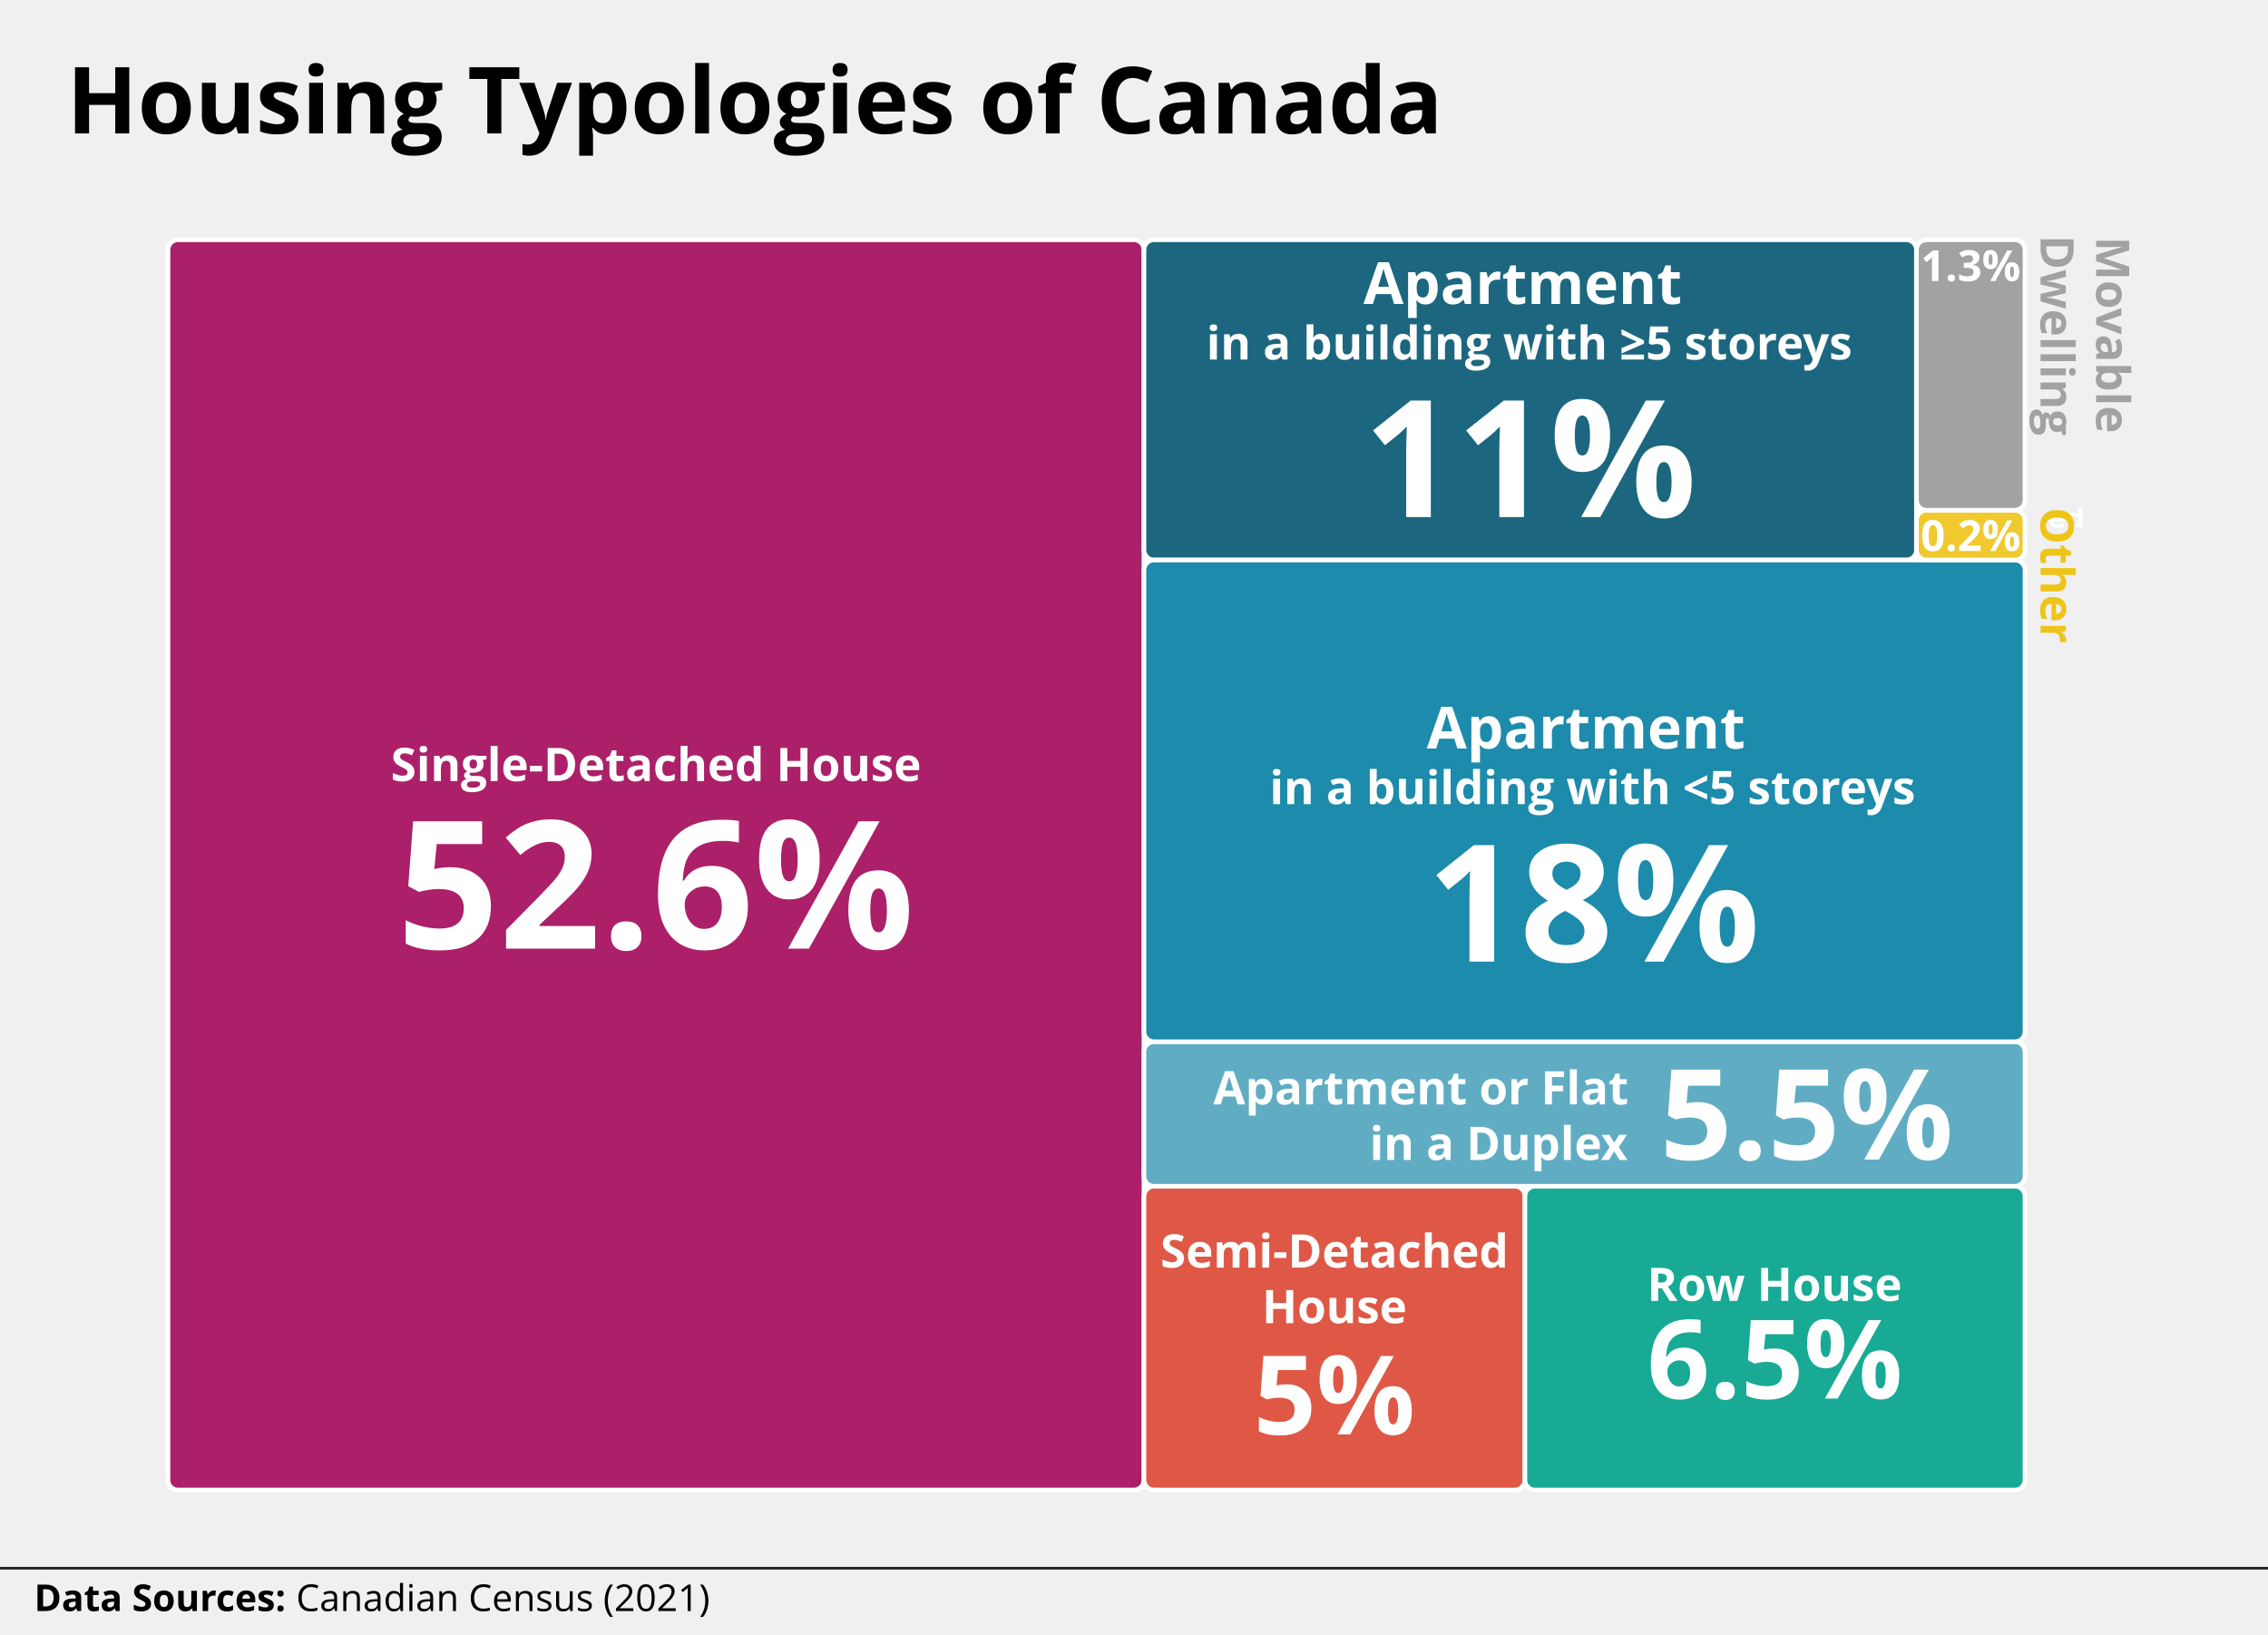
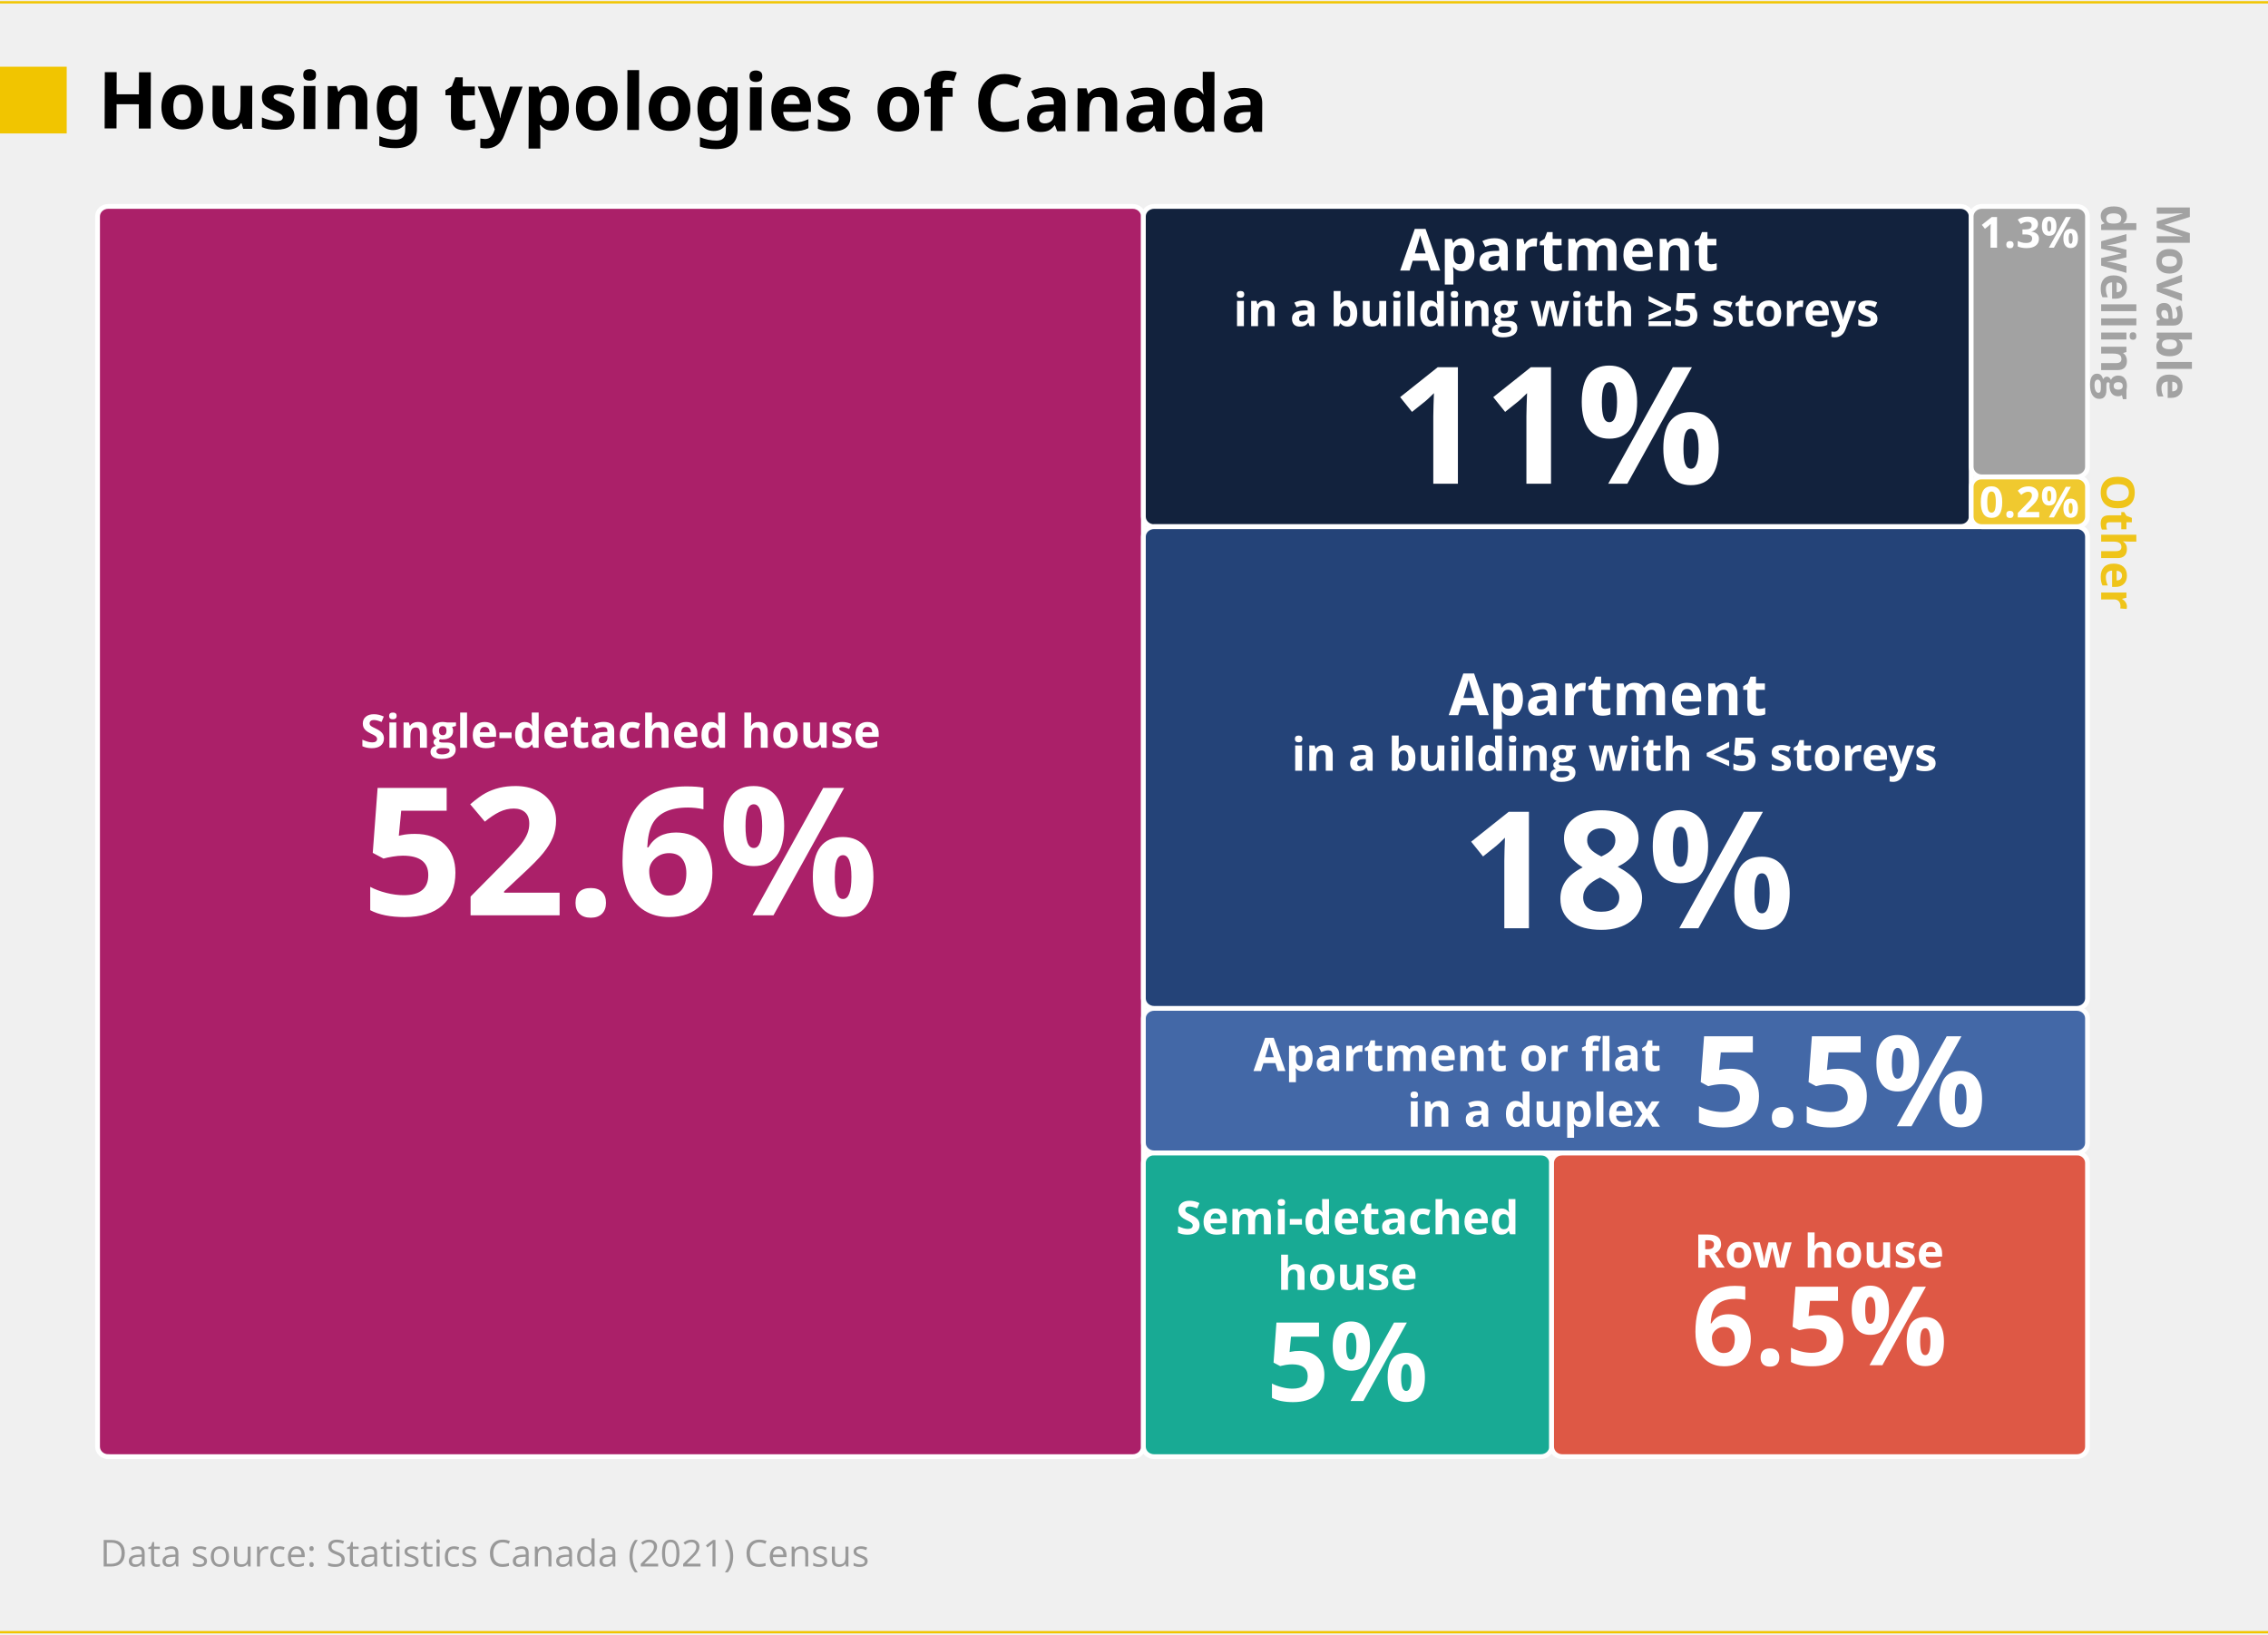
- <svg xmlns="http://www.w3.org/2000/svg" viewBox="0 0 489.6 352.8">
+ <svg xmlns="http://www.w3.org/2000/svg" width="6.8in" height="4.9in" viewBox="0 0 489.6 352.8">
  <g id="Layer_6" data-name="Layer 6">
-     <path d="M38.42,321.61h206.37c1.19,0,2.16-.97,2.16-2.16V53.91c0-1.19-.97-2.16-2.16-2.16H38.42c-1.19,0-2.16.97-2.16,2.16v265.54c0,1.19.97,2.16,2.16,2.16Z" fill="#ab2069" isolation="isolate" stroke="#fff" stroke-miterlimit="10" />
-     <path d="M249.11,120.88h162.44c1.19,0,2.16-.97,2.16-2.16V53.91c0-1.19-.97-2.16-2.16-2.16h-162.44c-1.19,0-2.16.97-2.16,2.16v64.81c0,1.19.97,2.16,2.16,2.16Z" fill="#045872" isolation="isolate" opacity=".9" stroke="#fff" stroke-miterlimit="10" />
-     <path d="M249.11,321.61h77.92c1.19,0,2.16-.97,2.16-2.16v-61.25c0-1.19-.97-2.16-2.16-2.16h-77.92c-1.19,0-2.16.97-2.16,2.16v61.25c0,1.19.97,2.16,2.16,2.16Z" fill="#dc4732" isolation="isolate" opacity=".9" stroke="#fff" stroke-miterlimit="10" />
-     <path d="M331.34,321.61h103.64c1.19,0,2.16-.97,2.16-2.16v-61.25c0-1.19-.97-2.16-2.16-2.16h-103.64c-1.19,0-2.16.97-2.16,2.16v61.25c0,1.19.97,2.16,2.16,2.16Z" fill="#00a28a" isolation="isolate" opacity=".9" stroke="#fff" stroke-miterlimit="10" />
-     <path d="M249.11,256.04h185.88c1.19,0,2.16-.97,2.16-2.16v-26.87c0-1.19-.97-2.16-2.16-2.16h-185.88c-1.19,0-2.16.97-2.16,2.16v26.87c0,1.19.97,2.16,2.16,2.16Z" fill="#50a5be" isolation="isolate" opacity=".9" stroke="#fff" stroke-miterlimit="10" />
-     <path d="M249.11,224.85h185.88c1.19,0,2.16-.97,2.16-2.16v-99.65c0-1.19-.97-2.16-2.16-2.16h-185.88c-1.19,0-2.16.97-2.16,2.16v99.65c0,1.19.97,2.16,2.16,2.16Z" fill="#067fa3" isolation="isolate" opacity=".9" stroke="#fff" stroke-miterlimit="10" />
-     <path d="M415.87,120.88h19.11c1.19,0,2.16-.97,2.16-2.16v-6.43c0-1.19-.97-2.16-2.16-2.16h-19.11c-1.19,0-2.16.97-2.16,2.16v6.43c0,1.19.97,2.16,2.16,2.16Z" fill="#efc419" isolation="isolate" opacity=".9" stroke="#fff" stroke-miterlimit="10" />
-     <path d="M415.87,110.13h19.11c1.19,0,2.16-.97,2.16-2.16v-54.06c0-1.19-.97-2.16-2.16-2.16h-19.11c-1.19,0-2.16.97-2.16,2.16v54.06c0,1.19.97,2.16,2.16,2.16Z" fill="#999" isolation="isolate" opacity=".9" stroke="#fff" stroke-miterlimit="10" />
+     <path d="M23.374,314.41h221.138c1.278,0,2.315-.967,2.315-2.16V46.711c0-1.193-1.036-2.16-2.315-2.16H23.374c-1.278,0-2.315.967-2.315,2.16v265.538c0,1.193,1.036,2.16,2.315,2.16Z" fill="#ab2069" isolation="isolate" stroke="#fff" stroke-miterlimit="10" stroke-width="1.035" />
+     <path d="M249.141,113.679h174.068c1.278,0,2.315-.967,2.315-2.16V46.711c0-1.193-1.036-2.16-2.315-2.16h-174.068c-1.278,0-2.315.967-2.315,2.16v64.808c0,1.193,1.036,2.16,2.315,2.16Z" fill="#12223d" isolation="isolate" stroke="#fff" stroke-miterlimit="10" stroke-width="1.035" />
+     <path d="M249.141,314.41h83.492c1.278,0,2.315-.967,2.315-2.16v-61.246c0-1.193-1.036-2.16-2.315-2.16h-83.492c-1.278,0-2.315.967-2.315,2.16v61.246c0,1.193,1.036,2.16,2.315,2.16Z" fill="#00a28a" isolation="isolate" opacity=".9" stroke="#fff" stroke-miterlimit="10" stroke-width="1.035" />
+     <path d="M337.262,314.41h111.058c1.278,0,2.315-.967,2.315-2.16v-61.246c0-1.193-1.036-2.16-2.315-2.16h-111.058c-1.278,0-2.315.967-2.315,2.16v61.246c0,1.193,1.036,2.16,2.315,2.16Z" fill="#dc4732" isolation="isolate" opacity=".9" stroke="#fff" stroke-miterlimit="10" stroke-width="1.035" />
+     <path d="M249.141,248.843h199.179c1.278,0,2.315-.967,2.315-2.16v-26.874c0-1.193-1.036-2.16-2.315-2.16h-199.179c-1.278,0-2.315.967-2.315,2.16v26.874c0,1.193,1.036,2.16,2.315,2.16Z" fill="#30599f" isolation="isolate" opacity=".9" stroke="#fff" stroke-miterlimit="10" stroke-width="1.035" />
+     <path d="M249.141,217.649h199.179c1.278,0,2.315-.967,2.315-2.16v-99.65c0-1.193-1.036-2.16-2.315-2.16h-199.179c-1.278,0-2.315.967-2.315,2.16v99.65c0,1.193,1.036,2.16,2.315,2.16Z" fill="#244378" isolation="isolate" stroke="#fff" stroke-miterlimit="10" stroke-width="1.035" />
+     <path d="M427.838,113.679h20.482c1.278,0,2.315-.967,2.315-2.16v-6.43c0-1.193-1.036-2.16-2.315-2.16h-20.482c-1.278,0-2.315.967-2.315,2.16v6.43c0,1.193,1.036,2.16,2.315,2.16Z" fill="#efc419" isolation="isolate" opacity=".9" stroke="#fff" stroke-miterlimit="10" stroke-width="1.035" />
+     <path d="M427.838,102.929h20.482c1.278,0,2.315-.967,2.315-2.16v-54.058c0-1.193-1.036-2.16-2.315-2.16h-20.482c-1.278,0-2.315.967-2.315,2.16v54.058c0,1.193,1.036,2.16,2.315,2.16Z" fill="#999" isolation="isolate" opacity=".9" stroke="#fff" stroke-miterlimit="10" stroke-width="1.035" />
  </g>
  <g id="Layer_1" data-name="Layer 1">
-     <path id="DejaVuSans-Bold-65" d="M445.68,112.29v.28h-2.33c.02.23.11.41.25.53s.35.18.61.18c.21,0,.42-.03.64-.09.22-.06.45-.16.68-.28v.77c-.24.09-.47.16-.71.2-.24.05-.47.07-.71.07-.56,0-1-.14-1.32-.43-.31-.29-.47-.69-.47-1.21s.15-.91.46-1.2c.31-.29.73-.44,1.27-.44.49,0,.88.15,1.18.44.29.29.44.69.44,1.18ZM444.66,111.96c0-.19-.06-.34-.17-.46-.11-.12-.25-.17-.43-.17-.19,0-.35.05-.47.16s-.2.27-.23.47h1.29Z" fill="#fff" />
-     <path id="DejaVuSans-Bold-64" d="M448.56,111.2v-1.67h1v4.33h-1v-.45c-.14.18-.29.32-.45.4-.17.09-.36.13-.57.13-.38,0-.7-.15-.95-.46-.25-.31-.37-.7-.37-1.18s.12-.87.37-1.18c.25-.31.56-.46.95-.46.21,0,.41.04.57.13s.32.22.46.4ZM447.9,113.22c.21,0,.38-.08.49-.23.11-.16.17-.38.17-.68s-.06-.52-.17-.68c-.11-.16-.28-.23-.49-.23s-.37.08-.49.23c-.11.16-.17.38-.17.68s.06.52.17.68c.11.16.27.23.49.23Z" fill="#fff" />
-     <text transform="translate(14.4 28.8)" font-family="OpenSans-Bold, 'Open Sans'" font-size="20" font-weight="700">
-       <tspan x="0" y="0">Housing Typologies of Canada</tspan>
+     <g id="text49" isolation="isolate">
+       <text transform="translate(21.06 27.711) rotate(.17)" font-family="TradeGothicLT-Bold, 'TradeGothic LT Bold'" font-size="17" font-weight="700" isolation="isolate">
+         <tspan x="0" y="0">Housing typologies of Canada</tspan>
+       </text>
+     </g>
+     <g id="text51" isolation="isolate">
+       <text transform="translate(21.6 338.116)" fill="#999" font-family="OpenSans, 'Open Sans'" font-size="8" isolation="isolate">
+         <tspan x="0" y="0">Data source: Statistics Canada (2021) Census</tspan>
+       </text>
+     </g>
+     <rect id="rect72" x="0" y="14.4" width="14.4" height="14.4" fill="#f1c500" />
+     <path id="path37" d="M0,352.3h489.6" fill="none" stroke="#f1c500" stroke-miterlimit="2.25" stroke-width=".5" />
+     <path id="path37-2" d="M0,.5h489.6" fill="none" stroke="#f1c500" stroke-miterlimit="2.25" stroke-width=".5" />
+     <text transform="translate(77.774 161.394)" fill="#fff" font-family="OpenSans-Bold, 'Open Sans'" font-size="10" font-weight="700">
+       <tspan x="0" y="0">Single-detached house</tspan>
    </text>
-     <text transform="translate(84.36 168.59)" fill="#fff" font-family="OpenSans-Bold, 'Open Sans'" font-size="10" font-weight="700">
-       <tspan x="0" y="0">Single-Detached House</tspan>
-     </text>
-     <text transform="translate(294.33 65.6)" fill="#fff" font-family="OpenSans-Bold, 'Open Sans'" font-size="12.55" font-weight="700">
+     <text transform="translate(302.255 58.404)" fill="#fff" font-family="OpenSans-Bold, 'Open Sans'" font-size="12.546" font-weight="700">
      <tspan x="0" y="0">Apartment </tspan>
    </text>
-     <text transform="translate(452.5 51.07) rotate(90)" fill="#999" font-family="OpenSans-Bold, 'Open Sans'" font-size="10" font-weight="700" isolation="isolate" opacity=".9">
+     <text transform="translate(465.584 43.871) rotate(90)" fill="#999" font-family="OpenSans-Bold, 'Open Sans'" font-size="10" font-weight="700" isolation="isolate" opacity=".9">
      <tspan x="0" y="0">Movable</tspan>
-       <tspan x="-.31" y="12">Dwelling</tspan>
+       <tspan x=".232" y="12">dwelling</tspan>
    </text>
-     <text transform="translate(261.92 238.38)" fill="#fff" font-family="OpenSans-Bold, 'Open Sans'" font-size="10" font-weight="700">
-       <tspan x="0" y="0">Apartment or Flat</tspan>
-       <tspan x="33.74" y="12">in a Duplex</tspan>
+     <text transform="translate(270.587 231.18)" fill="#fff" font-family="OpenSans-Bold, 'Open Sans'" font-size="10" font-weight="700">
+       <tspan x="0" y="0">Apartment or flat</tspan>
+       <tspan x="33.188" y="12">in a duplex</tspan>
    </text>
-     <text transform="translate(250.49 273.6)" fill="#fff" font-family="OpenSans-Bold, 'Open Sans'" font-size="10" font-weight="700">
-       <tspan x="0" y="0">Semi-Detached</tspan>
-       <tspan x="21.93" y="12">House</tspan>
+     <text transform="translate(253.851 266.404)" fill="#fff" font-family="OpenSans-Bold, 'Open Sans'" font-size="10" font-weight="700">
+       <tspan x="0" y="0">Semi-detached</tspan>
+       <tspan x="21.929" y="12">house</tspan>
    </text>
-     <text transform="translate(85.71 204.76)" fill="#fff" font-family="OpenSans-Bold, 'Open Sans'" font-size="38.53" font-weight="700">
+     <text transform="translate(78.047 197.567)" fill="#fff" font-family="OpenSans-Bold, 'Open Sans'" font-size="38.531" font-weight="700">
      <tspan x="0" y="0">52.6%</tspan>
    </text>
-     <text transform="translate(294.33 111.6)" fill="#fff" font-family="OpenSans-Bold, 'Open Sans'" font-size="35.22" font-weight="700">
+     <text transform="translate(300.175 104.405)" fill="#fff" font-family="OpenSans-Bold, 'Open Sans'" font-size="35.217" font-weight="700">
      <tspan x="0" y="0">11%</tspan>
    </text>
-     <text transform="translate(414.63 60.66)" fill="#fff" font-family="OpenSans-Bold, 'Open Sans'" font-size="9.27" font-weight="700">
+     <text transform="translate(427.279 53.46)" fill="#fff" font-family="OpenSans-Bold, 'Open Sans'" font-size="9.272" font-weight="700">
      <tspan x="0" y="0">1.3%</tspan>
    </text>
-     <text transform="translate(270.61 309.6)" fill="#fff" font-family="OpenSans-Bold, 'Open Sans'" font-size="23.71" font-weight="700">
+     <text transform="translate(427.279 111.682)" fill="#fff" font-family="OpenSans-Bold, 'Open Sans'" font-size="9.272" font-weight="700">
+       <tspan x="0" y="0">0.2%</tspan>
+     </text>
+     <text transform="translate(273.425 302.404)" fill="#fff" font-family="OpenSans-Bold, 'Open Sans'" font-size="23.715" font-weight="700">
      <tspan x="0" y="0">5%</tspan>
    </text>
-     <text transform="translate(358.38 250.28)" fill="#fff" font-family="OpenSans-Bold, 'Open Sans'" font-size="27.19" font-weight="700">
+     <text transform="translate(365.425 243.086)" fill="#fff" font-family="OpenSans-Bold, 'Open Sans'" font-size="27.189" font-weight="700">
      <tspan x="0" y="0">5.5%</tspan>
    </text>
-     <text transform="translate(355.54 280.8)" fill="#fff" font-family="OpenSans-Bold, 'Open Sans'" font-size="10" font-weight="700">
-       <tspan x="0" y="0">Row House</tspan>
+     <text transform="translate(365.708 273.604)" fill="#fff" font-family="OpenSans-Bold, 'Open Sans'" font-size="10" font-weight="700">
+       <tspan x="0" y="0">Row house</tspan>
    </text>
-     <text transform="translate(355.54 301.87)" fill="#fff" font-family="OpenSans-Bold, 'Open Sans'" font-size="23.71" font-weight="700">
+     <text transform="translate(365.168 294.668)" fill="#fff" font-family="OpenSans-Bold, 'Open Sans'" font-size="23.715" font-weight="700">
      <tspan x="0" y="0">6.5%</tspan>
    </text>
-     <text transform="translate(440.5 109.53) rotate(90)" fill="#efc419" font-family="OpenSans-Bold, 'Open Sans'" font-size="10" font-weight="700">
+     <text transform="translate(453.584 102.332) rotate(90)" fill="#efc419" font-family="OpenSans-Bold, 'Open Sans'" font-size="10" font-weight="700">
      <tspan x="0" y="0">Other</tspan>
    </text>
-     <text transform="translate(414.63 118.93)" fill="#fff" font-family="OpenSans-Bold, 'Open Sans'" font-size="9.27" font-weight="700">
-       <tspan x="0" y="0">0.2%</tspan>
-     </text>
-     <text transform="translate(260.42 77.6)" fill="#fff" font-family="OpenSans-Bold, 'Open Sans'" font-size="10" font-weight="700">
+     <text transform="translate(266.26 70.404)" fill="#fff" font-family="OpenSans-Bold, 'Open Sans'" font-size="10" font-weight="700">
      <tspan x="0" y="0">in a building with ≥5 storeys</tspan>
    </text>
-     <text transform="translate(307.99 161.56)" fill="#fff" font-family="OpenSans-Bold, 'Open Sans'" font-size="12.55" font-weight="700">
+     <text transform="translate(312.731 154.361)" fill="#fff" font-family="OpenSans-Bold, 'Open Sans'" font-size="12.546" font-weight="700">
      <tspan x="0" y="0">Apartment </tspan>
    </text>
-     <text transform="translate(307.99 207.56)" fill="#fff" font-family="OpenSans-Bold, 'Open Sans'" font-size="35.22" font-weight="700">
+     <text transform="translate(315.507 200.362)" fill="#fff" font-family="OpenSans-Bold, 'Open Sans'" font-size="35.217" font-weight="700">
      <tspan x="0" y="0">18%</tspan>
    </text>
-     <text transform="translate(274.07 173.56)" fill="#fff" font-family="OpenSans-Bold, 'Open Sans'" font-size="10" font-weight="700">
+     <text transform="translate(278.816 166.361)" fill="#fff" font-family="OpenSans-Bold, 'Open Sans'" font-size="10" font-weight="700">
      <tspan x="0" y="0">in a building with &lt;5 storeys</tspan>
-     </text>
-     <path id="path37" d="M0,338.49h489.6" fill="none" stroke="#231f20" stroke-miterlimit="3" stroke-width=".57" />
-     <text transform="translate(7.37 347.74)" font-size="8">
-       <tspan x="0" y="0" font-family="OpenSans-Bold, 'Open Sans'" font-weight="700">Data Sources:</tspan>
-       <tspan x="54.48" y="0" xml:space="preserve" font-family="OpenSans, 'Open Sans'"> Canadian Census (2021)</tspan>
    </text>
  </g>
</svg>
